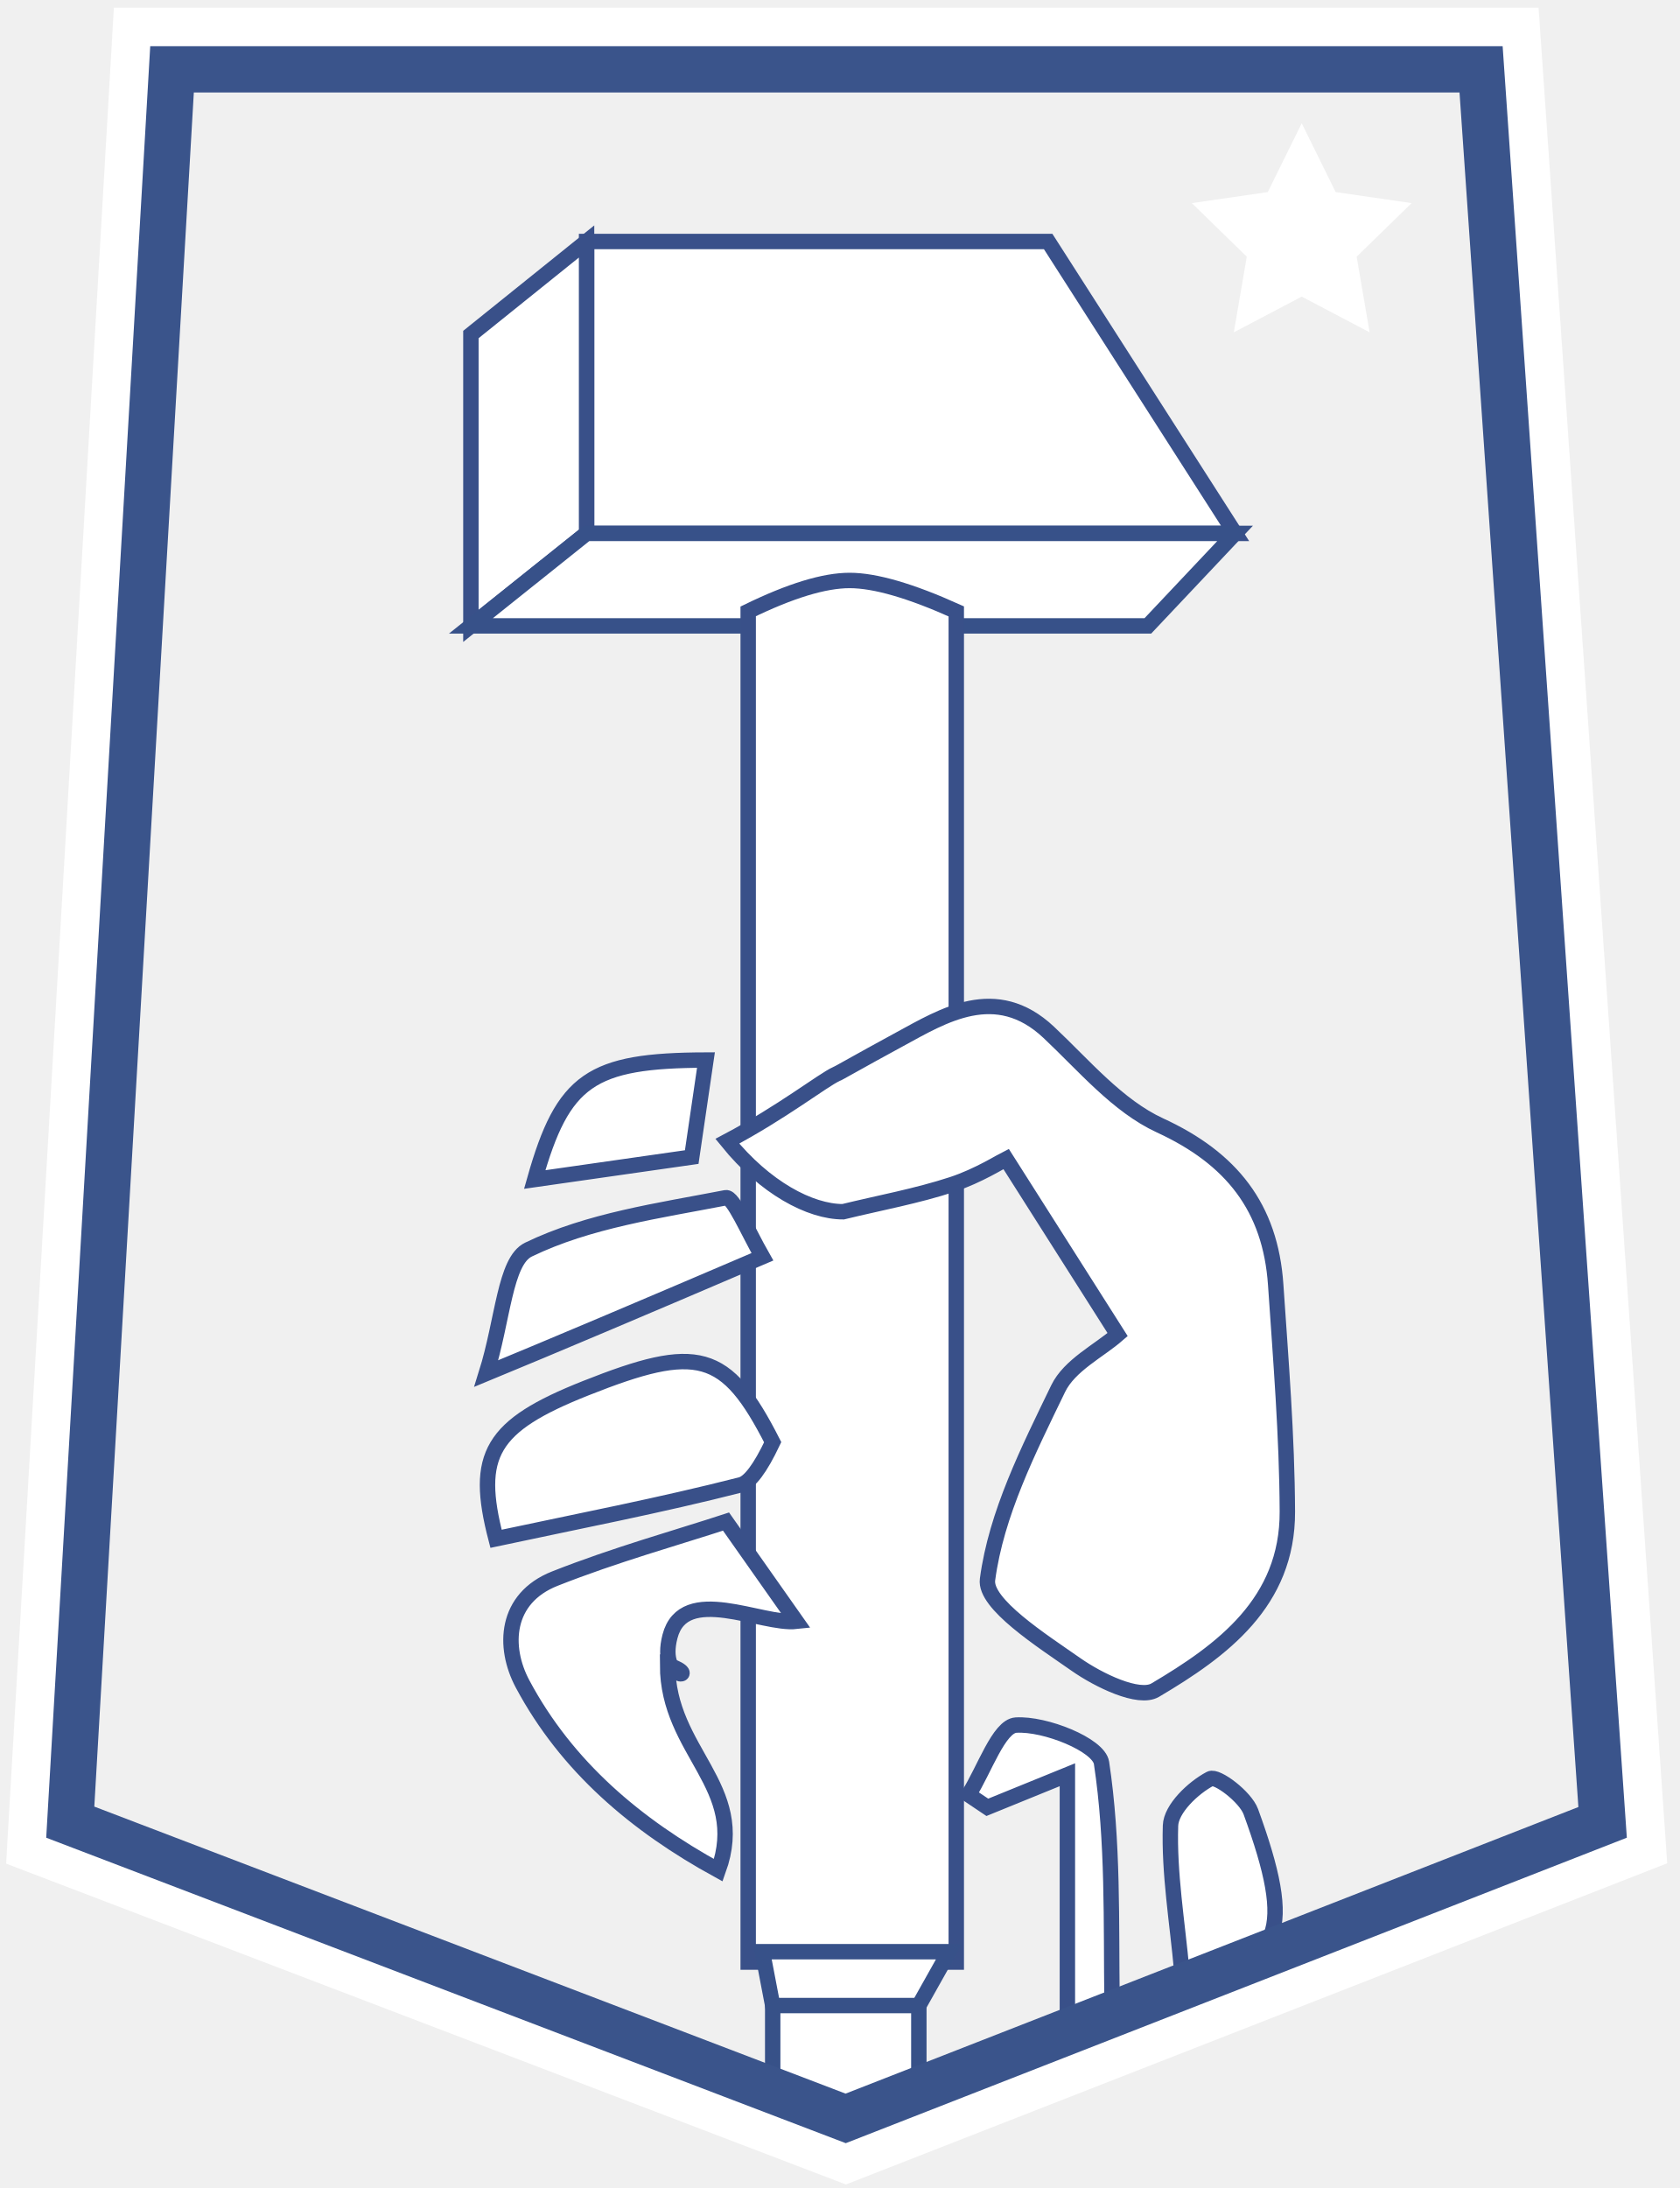
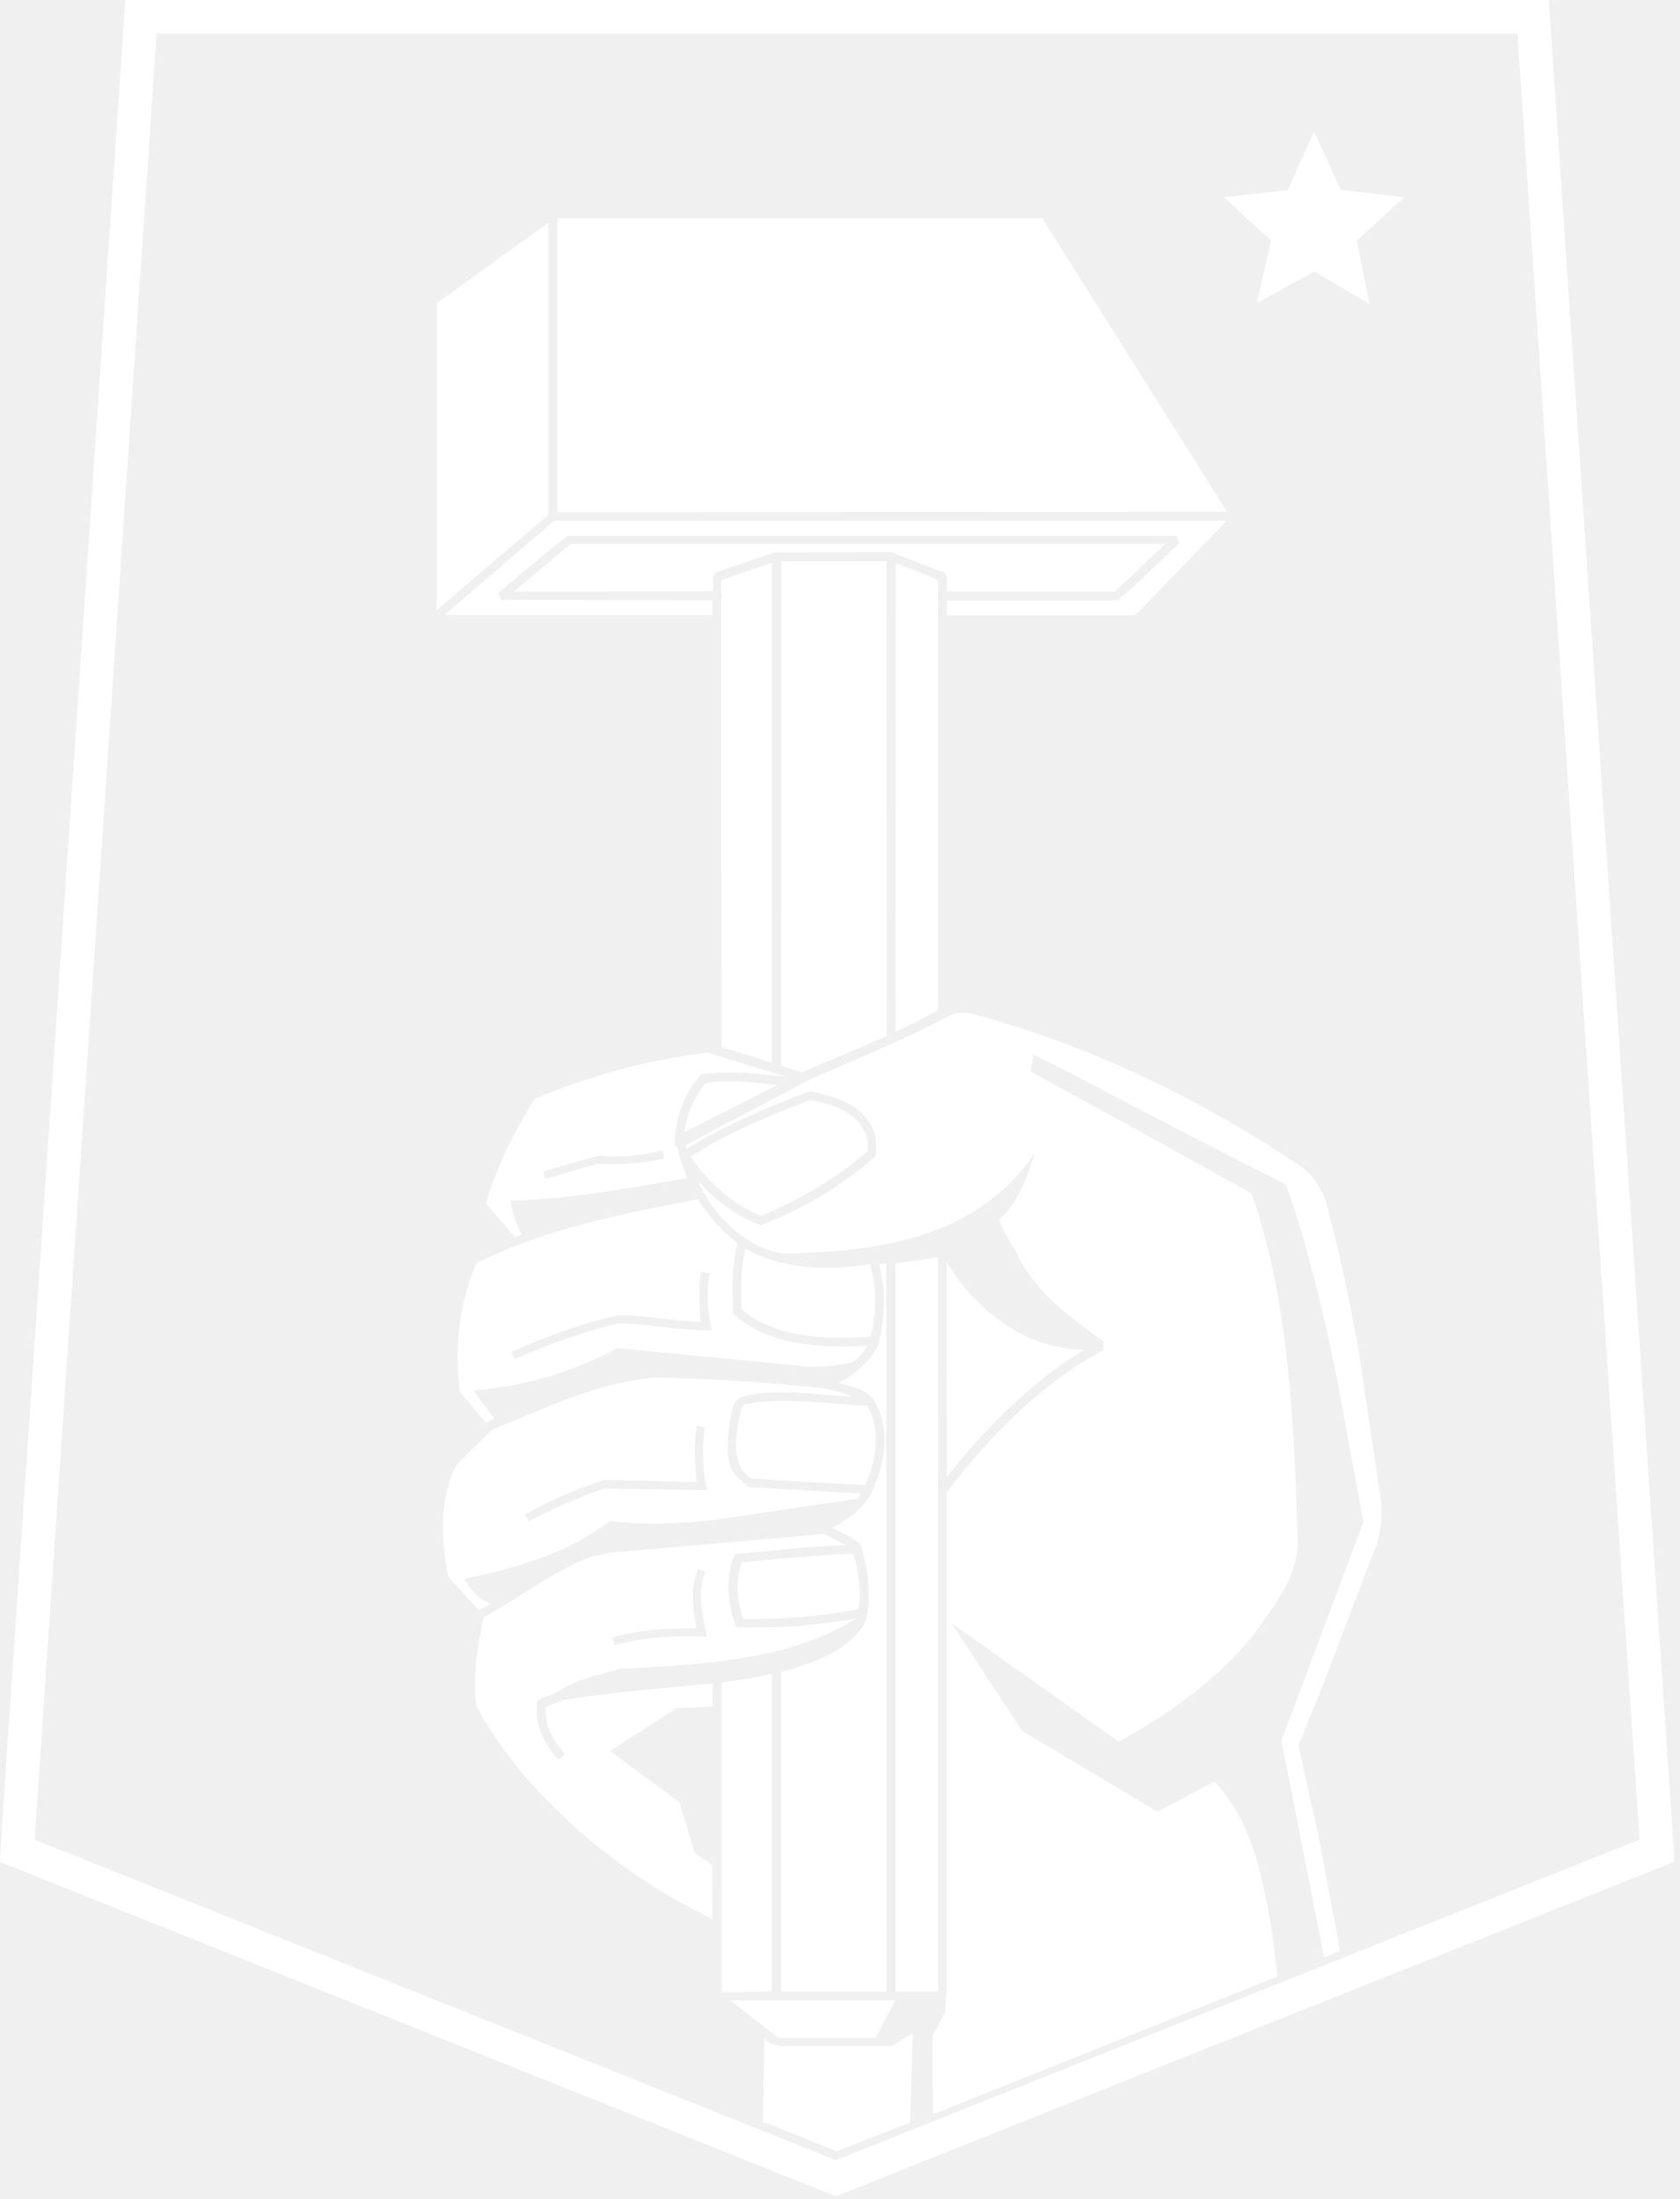
- <svg xmlns="http://www.w3.org/2000/svg" xmlns:xlink="http://www.w3.org/1999/xlink" width="109px" height="142px" viewBox="0 0 109 142" version="1.1">
-   <defs>
-     <path d="M6.751,0 L94.542,0 L102.605,116.266 C68.803,129.483 51.902,136.091 51.902,136.091 L-7.10542736e-15,116.266 L6.751,0 Z" id="path-1" />
-   </defs>
-   <g id="Page-1" stroke="none" stroke-width="1" fill="none" fill-rule="evenodd">
-     <g id="Group-2" transform="translate(3, 3)">
-       <g id="Group" transform="translate(27.56784, 12.67195)" fill="#FFFFFF">
-         <polygon id="Path" stroke="#39508A" points="7.509 18.946 7.509 -1.42108547e-14 37.472 -1.42108547e-14 49.607 18.946" />
-         <polygon id="Path-2" stroke="#395089" points="7.509 18.946 0 24.949 0 6.038 7.509 1.42108547e-14" />
-         <polygon id="Path-3" stroke="#375189" points="7.10542736e-15 24.949 43.943 24.949 49.607 18.946 7.509 18.946" />
-       </g>
-       <path d="M45.568,36.678 C48.31,35.341 50.506,34.672 52.153,34.672 C53.801,34.672 56.108,35.341 59.076,36.678 L59.076,63.111 L59.076,124.339 L45.568,124.339 L45.568,36.678 Z" id="Path-4" stroke="#395089" fill="#FFFFFF" />
-       <g id="Group-3" transform="translate(28.56784, 61.67195)" fill="#FFFFFF" stroke="#395089">
-         <path d="M14.259,4.124 C6.78,4.146 4.985,5.375 3.143,11.878 C6.549,11.391 9.816,10.924 13.335,10.421 C13.684,8.041 13.97,6.095 14.259,4.124 Z M49.629,52.907 C49.273,51.934 47.421,50.543 46.993,50.769 C45.873,51.361 44.45,52.718 44.415,53.812 C44.315,56.905 44.851,60.019 45.152,63.294 C51.826,63.192 52.423,60.562 49.629,52.907 Z M37.721,66.7 C39.557,65.807 40.622,65.525 40.618,65.256 C40.553,60.069 40.709,54.829 39.936,49.738 C39.759,48.565 36.261,47.163 34.382,47.286 C33.266,47.36 32.326,50.206 31.306,51.805 C31.712,52.078 32.118,52.351 32.524,52.623 C34.255,51.919 35.986,51.214 37.721,50.508 L37.721,66.7 Z M17.923,16.894 C16.957,15.2 16.02,12.969 15.548,13.06 C11.2,13.903 6.657,14.53 2.737,16.427 C1.199,17.17 1.097,20.972 0,24.469 C4.177,22.745 10.152,20.22 17.923,16.894 Z M11.923,41.534 C12.816,38.084 17.885,40.798 20.121,40.553 C18.745,38.598 17.533,36.878 15.562,34.077 C12.45,35.096 8.367,36.23 4.444,37.782 C1.228,39.055 1.063,42.2 2.357,44.62 C5.226,49.988 9.728,53.783 15.06,56.705 C17.029,51.256 11.768,49.02 11.768,43.381 C14.162,44.168 11.124,44.62 11.923,41.534 Z M15.645,9.394 C18.093,12.414 21.012,13.969 23.162,13.969 C25.53,13.392 27.943,12.953 30.254,12.195 C31.93,11.644 33.472,10.672 33.74,10.541 C36.498,14.883 38.653,18.275 40.982,21.942 C39.77,22.999 37.855,23.931 37.121,25.451 C35.198,29.427 33.103,33.567 32.536,37.841 C32.327,39.417 36.043,41.787 38.274,43.348 C39.744,44.377 42.354,45.648 43.423,45.016 C47.754,42.454 52.024,39.328 52,33.427 C51.98,28.519 51.576,23.61 51.243,18.708 C50.901,13.68 48.368,10.499 43.733,8.366 C40.986,7.101 38.805,4.482 36.507,2.322 C33.074,-0.905 29.637,1.255 26.839,2.774 C24.041,4.292 22.798,5.025 22.734,5.025 C21.82,5.445 19.205,7.511 15.645,9.394 Z M18.591,28.927 C15.557,22.969 13.707,22.543 6.453,25.421 C0.305,27.861 -0.789,29.745 0.632,35.194 C5.943,34.06 11.269,33.033 16.518,31.693 C17.095,31.546 17.786,30.624 18.591,28.927 Z" id="Fill-1" />
-       </g>
-       <path d="M46.491,123.663 L47.159,127.159 C49.244,127.529 50.737,127.714 51.637,127.714 C52.536,127.714 54.206,127.529 56.646,127.159 L58.61,123.663 L46.491,123.663 Z" id="Path-5" stroke="#375189" fill="#FFFFFF" />
-       <polygon id="Path-6" stroke="#375188" fill="#FFFFFF" points="47.159 127.159 47.159 134.479 51.902 136.091 56.646 134.479 56.646 127.159" />
-       <g id="Path-7">
-         <use stroke="#FFFFFF" stroke-width="5" xlink:href="#path-1" />
-         <path stroke="#3A548B" stroke-width="3" d="M8.167,1.5 L93.143,1.5 L101.032,115.27 L51.896,134.483 L1.561,115.257 L8.167,1.5 Z" stroke-linejoin="square" />
-       </g>
-       <polygon id="Star" fill="#FFFFFF" points="81.5 16.25 77.092 18.568 77.934 13.659 74.367 10.182 79.296 9.466 81.5 5 83.704 9.466 88.633 10.182 85.066 13.659 85.908 18.568" />
-     </g>
-   </g>
+ <svg xmlns="http://www.w3.org/2000/svg" width="301" height="394" viewBox="0 0 301 394" fill="none">
+   <path d="M274.696 3L296.909 331.573L149.752 390.27L3.114 331.615L3.343 327.452L3.345 327.415L25.254 3H274.696Z" stroke="white" stroke-width="6" />
+   <path fill-rule="evenodd" clip-rule="evenodd" d="M219.85 91.7L99.85 91.75V39.1H186.75L219.85 91.7Z" fill="white" />
+   <path fill-rule="evenodd" clip-rule="evenodd" d="M78.25 109.3V54.35L98.25 39.9V92.25L78.25 109.3Z" fill="white" />
+   <path fill-rule="evenodd" clip-rule="evenodd" d="M203.45 110.25H169.65V107.6H200.3C204.05 104.35 207.65 100.7 211.35 97.3L210.85 96H101.7C97.5 99.25 93.4 102.75 89.3 106.2L89.8 107.5L127.65 107.55V110.2H79.65L99.3 93.3H219.8L203.45 110.2V110.25Z" fill="white" />
+   <path fill-rule="evenodd" clip-rule="evenodd" d="M199.75 106H169.7C169.45 104.95 170.05 103.45 169.15 102.6L159.65 98.9L138.85 98.95L128.15 102.6C127.4 103.45 127.9 104.85 127.75 105.95L92.05 106L102.25 97.45H208.8L199.75 106Z" fill="white" />
+   <path fill-rule="evenodd" clip-rule="evenodd" d="M158.9 185.6C153.85 187.85 148.75 189.95 143.7 192.15L139.95 190.95L140 100.55H158.85L158.9 185.6Z" fill="white" />
+   <path fill-rule="evenodd" clip-rule="evenodd" d="M138.35 190.4L129.3 187.6L129.25 111.9C129.3 110.3 129.15 108.4 129.35 106.75C129.1 105.85 129.25 104.9 129.25 103.95L138.2 100.85L138.3 101.25V190.4H138.35Z" fill="white" />
+   <path fill-rule="evenodd" clip-rule="evenodd" d="M168.05 181C165.55 182.3 163.05 183.75 160.45 184.85L160.5 100.9L168.05 103.85V181Z" fill="white" />
+   <path fill-rule="evenodd" clip-rule="evenodd" d="M173.8 181.5C195.05 187.25 214.8 196.65 233.3 209.15C236.25 211.4 237.6 214.55 238.25 217.95C240.4 226.05 242.1 234.35 243.55 242.8L247.45 269C247.7 271.65 247.4 274.3 246.7 276.6L236.85 302.4L232.65 312.75L236.3 329.25L239.75 347.65L240 349.55L237.25 350.7L229.6 311.9L244.3 272.7L239.5 246.75C237.1 235 234.35 223.35 230.4 212.2L214.7 204.25L189.15 190.9L185.15 188.95L184.65 192L202.4 201.7L221.95 212.55L224.25 213.85C231 233.15 231.85 254.95 232.55 276.8C232.15 283.05 228.2 287.85 224.65 292.85C217.9 301.25 209.2 307.25 200.45 312.05L170.6 290.9C170.55 290.85 170.55 290.85 170.5 290.85L183.15 310.15L207.4 324.6L217.6 319.2C224.35 326.4 226.05 335.7 227.75 345L228.9 353.95L228.6 354.25L167.35 378.75L167.15 378.5L167.1 364.75L169.4 360.45C169.4 359.25 169.45 358.15 169.6 357.05V267.45C177.05 257.55 187 247.5 197.65 241.95L197.75 240.35C190.9 235.5 185 231 181.8 223.85C180.65 222.2 179.8 220.4 179 218.6C182.65 215.2 184.05 210.85 185.4 206.6C175.2 221.65 157.85 224.3 140.45 224.6C133.75 223.7 127.6 217.65 125.05 211.55C128.3 215.2 132.05 217.95 136.3 219.55C143.65 216.65 150.7 212.65 156.9 207.15C157.5 203.6 156.05 200.4 153.1 198.4C150.7 196.8 147.95 196.1 145.15 195.5C137.5 198.35 130.05 201.55 123 205.85C122.9 205.75 122.9 205.45 122.8 205.2L144.95 193.5C153.4 189.7 162.2 186.3 170.45 181.8C171.4 181.45 172.75 181.3 173.8 181.6V181.5Z" fill="white" />
+   <path fill-rule="evenodd" clip-rule="evenodd" d="M141.25 193C136.5 192.4 130.8 191.75 125.55 192.5C122.5 196.2 120.85 200.4 120.9 205.4H121.25C121.75 207.35 122.5 209.3 123.1 211.1C112.75 212.9 102.4 214.8 91.5 215.15C91.8 217.25 92.4 219.3 93.5 221.15L92.3 221.7L87.05 215.6C89.05 209.05 92.05 202.75 95.8 196.9C105.55 192.75 115.85 189.95 126.75 188.6L141.2 193.05L141.25 193ZM119 207.6C115.25 208.35 111.1 208.8 107.1 208.5L97.65 211.25C97.6 210.75 97.35 210.4 97.3 209.95C100.45 208.9 104 208 107.35 207C111.25 207.6 115.15 206.9 118.75 206.15L119 207.65V207.6Z" fill="white" />
+   <path fill-rule="evenodd" clip-rule="evenodd" d="M139.25 194.4L122.65 202.85C122.95 199.65 124.35 196.85 126.2 194.25C127.25 193.75 128.6 193.85 129.75 193.75C133 193.65 136.1 194.05 139.2 194.4H139.25Z" fill="white" />
+   <path fill-rule="evenodd" clip-rule="evenodd" d="M155.05 202.9C155.45 203.9 155.55 205.1 155.45 206.3C149.55 211.35 143.15 215.05 136.3 217.85C131.45 215.9 126.8 211.8 123.75 207.25C130.5 202.95 137.85 199.8 145.25 197.1C149 197.85 153.15 199.05 155 202.9H155.05Z" fill="white" />
+   <path fill-rule="evenodd" clip-rule="evenodd" d="M132.15 222.75C131.15 226.65 131.1 231.2 131.4 235.45C137.9 241.1 146.6 241.55 155.4 241.1C155 242.05 153.85 243.3 152.85 244.05C150.05 244.65 147.15 245.1 144.1 244.8L110.65 241.55C102.75 245.7 94.25 248.45 84.9 249.1C85.85 250.9 87.45 252.5 88.6 254.2C88.1 254.5 87.55 254.55 87.1 254.85L87.3 255.2L82.45 249.5C81.3 241.4 82.35 233.15 85.4 226.3C97.65 220.2 111.35 217.45 125.1 214.9C126.9 217.8 129.3 220.65 132.15 222.7V222.75ZM127.15 228.15C126.55 231.5 126.8 235.3 127.55 238.35C121.75 238.45 116.45 237.2 110.65 237.1C104.25 238.7 98.15 240.95 92.15 243.5L91.55 242.25C97.65 239.6 104.2 237 111.05 235.65C116.05 235.7 120.6 236.7 125.55 236.9C125.25 234.1 125.2 230.8 125.6 227.85L127.1 228.1L127.15 228.15Z" fill="white" />
+   <path fill-rule="evenodd" clip-rule="evenodd" d="M155.85 226.55C157.1 230.45 157.15 235.45 155.95 239.5C147.65 240 139.15 239.75 132.9 234.65C132.65 230.95 132.8 227.1 133.55 223.7C139.8 227.4 148.25 227.7 155.85 226.55Z" fill="white" />
+   <path fill-rule="evenodd" clip-rule="evenodd" d="M168.05 356.85H160.45V226.35C163 226.05 165.55 225.7 168.05 225.2V356.85Z" fill="white" />
+   <path fill-rule="evenodd" clip-rule="evenodd" d="M194.25 241.85C185.15 247.3 176.4 256 169.65 264.65L169.6 226.1C174.9 234.9 183.9 241.75 194.25 241.85Z" fill="white" />
+   <path fill-rule="evenodd" clip-rule="evenodd" d="M158.9 356.85H139.95V299.6C145.3 298.05 150.8 296.4 154.5 291.6C156.05 289 155.65 285.35 155.45 282.2C155.2 280.35 154.7 278.65 154.25 276.85C152.8 275.3 150.85 274.7 149.15 273.75C152.2 272.15 155.9 269.4 156.8 265.85C158.9 261.25 159.3 254.7 156.25 250.4C154.6 248.7 152.25 248.45 150.2 247.75C152.95 246.5 155.8 244 157.25 241.2C158.6 236.7 158.8 231 157.5 226.45C158 226.5 158.35 226.35 158.8 226.4L158.85 356.85H158.9Z" fill="white" />
+   <path fill-rule="evenodd" clip-rule="evenodd" d="M147.1 248.7C149.05 248.95 151.15 249.6 152.8 250.25C146.45 249.9 139.55 248.75 133.3 250.15C130.9 250.75 131.2 253.5 130.65 255.3C130.45 258.45 129.7 262.45 132.25 264.8L134.15 266.45L154.2 267.6C154.15 267.95 153.9 268.45 153.5 268.55L128.25 272.3C122.25 273 115.4 273.3 109.3 272.5C101.65 278.4 92.55 280.9 83.2 282.9C84.2 284.75 85.8 286.65 87.85 287.3C87.25 287.8 86.5 288.15 85.75 288.5L80.3 282.45C79 276.05 78.7 268.05 81.85 262.4L88.15 256.15C97.65 252.4 106.8 247.7 117.55 246.8C127.6 247.05 137.45 247.65 147.15 248.7H147.1ZM126.3 255.7C125.75 259.4 125.9 263.45 126.65 267L108.25 266.7C103.6 268.3 99.1 270.25 94.75 272.6L94.1 271.35C98.55 268.8 103.35 266.75 108.35 265.15L124.8 265.55C124.55 262.4 124.25 258.65 124.85 255.45L126.3 255.7Z" fill="white" />
+   <path fill-rule="evenodd" clip-rule="evenodd" d="M155.4 251.9C157.9 256 157 261.95 155.05 266.05C148.3 265.75 141.45 265.35 134.65 264.9C130.9 262.7 131.85 257.75 132.4 254.25C132.9 253.3 132.45 251.6 134.05 251.5C141.05 250.35 148.3 251.55 155.4 251.85V251.9Z" fill="white" />
+   <path fill-rule="evenodd" clip-rule="evenodd" d="M151.75 276.85C145 277.05 138.4 277.85 131.7 278.45C129.85 282.35 130.4 287.6 131.9 291.5C139.35 291.85 146.6 291.2 153.45 289.95C141.35 297.6 125.95 298.15 110.9 299.05C107.45 300.05 103.9 300.75 100.75 302.6C99.45 303.65 97.7 303.85 96.3 304.7C95.65 308.85 97.35 312.35 100.1 315.35C100.4 314.85 101.45 314.6 101 314C98.9 311.7 97.6 309.05 97.75 305.8C98.95 305.35 100.15 304.95 101.4 304.5C110 303.2 118.85 302.4 127.65 301.65C127.65 303 127.7 304.35 127.7 305.7C125.7 306 123.35 305.9 121.2 306.05C117.3 308.65 113.3 311.1 109.35 313.75L121.7 322.9L124.5 331.95L127.6 334.15L127.65 343.85C111.45 336.1 94.3 322.2 85.35 305.7C84.65 300.15 85.55 294.75 86.7 289.75C93.05 286.25 99 281.6 105.85 278.95L109.3 278.2L146.45 274.95C146.8 275 147.35 274.7 147.8 274.9L151.7 276.9L151.75 276.85ZM126.4 281.6C124.8 285.1 125.9 289.7 126.7 293.3C120.95 292.9 115.3 293.35 110.2 294.75C109.9 294.5 109.9 293.85 109.7 293.45C114.35 291.95 119.55 291.75 124.8 291.75C124.1 288.5 123.65 284.25 125.1 281.1L126.4 281.65V281.6Z" fill="white" />
+   <path fill-rule="evenodd" clip-rule="evenodd" d="M153.75 288.35C147.15 289.55 140.2 290.2 133.15 290.05C132.1 287 131.7 283.05 132.9 279.95C139.5 279.25 146.15 278.65 152.95 278.35C153.7 281.5 154.5 284.95 153.8 288.35H153.75Z" fill="white" />
+   <path fill-rule="evenodd" clip-rule="evenodd" d="M171.1 316.6L171.05 295L180.5 310.8L171.1 316.6Z" fill="white" />
+   <path fill-rule="evenodd" clip-rule="evenodd" d="M138.35 356.85L129.3 356.9V301.45C132.25 301.05 135.3 300.6 138.2 299.9L138.3 300.3V356.8L138.35 356.85Z" fill="white" />
+   <path fill-rule="evenodd" clip-rule="evenodd" d="M171.05 344.9V332.2L190.1 320.95L188 335.05L171.05 344.9Z" fill="white" />
+   <path fill-rule="evenodd" clip-rule="evenodd" d="M156.95 365.1H139.45L130.8 358.4H160.4L156.95 365.1Z" fill="white" />
+   <path fill-rule="evenodd" clip-rule="evenodd" d="M163.55 364.45C163.3 369.7 163.3 375.05 163.05 380.3L149.9 385.45L136.7 380.15L136.95 365.15C138.2 366.7 140.1 366.7 142 366.6H159.7C160.95 365.9 162.2 365.05 163.5 364.4L163.55 364.45Z" fill="white" />
+   <path fill-rule="evenodd" clip-rule="evenodd" d="M198.5 365.6L196.3 318.25L206.95 324.7L209.5 361.3L198.5 365.6Z" fill="white" />
+   <path fill-rule="evenodd" clip-rule="evenodd" d="M107.6 205.65C111.45 198.9 115.2 197.1 120.35 196.2C119.45 199.1 118.2 202 118.95 204.9C114.35 206 111.9 205.75 107.6 205.65ZM108.35 234.55C113.85 234.55 119.3 234.95 124.8 235.95C123.6 232.05 124.3 228.1 124.7 224.2C124.1 223.4 123.55 222.6 122.95 221.85C119.2 221.65 115.4 221.8 111.65 222.8C108.95 226.7 108.35 230.65 108.4 234.55H108.35ZM107.4 264.4C112.8 263.7 118.2 263.45 123.6 264.4C122.95 260.8 123.1 257.2 123.8 253.6C119.85 253.05 115.95 252.65 112.35 253.55C111.25 254 109.95 254.25 109.55 255.45C108.2 258.45 107.5 261.4 107.45 264.4H107.4ZM109.65 292.25C109.35 290.25 109.5 288.25 109.95 286.25C110.25 285.05 111.6 284.15 112.75 283.9C116.45 283.05 120.15 282.25 123.9 281.4C123.1 284.55 122.75 287.65 123.25 290.8C119.1 290.15 113.8 290.9 109.65 292.25Z" fill="white" />
+   <path fill-rule="evenodd" clip-rule="evenodd" d="M251.6 35.35L243.1 43.1C243.9 46.9 244.6 50.7 245.4 54.5L235.5 48.65L225.2 54.3L227.75 43.05C224.9 40.5 222.1 37.95 219.3 35.35L230.75 34.05L235.45 23.55L240.2 34L251.6 35.35Z" fill="white" />
+   <path fill-rule="evenodd" clip-rule="evenodd" d="M200.5 239.05C191.8 235.7 185.6 226.45 179.7 218.9C182.4 216.8 183.15 215.35 184.3 212.1C191.5 217.7 200.1 223.75 206.7 230.1C211.75 234.95 212.9 242.3 208.1 246.6C183.2 268.95 184.75 276 202.05 308.2C182.4 300.55 167.55 289.45 178.85 266.55C183.6 256.95 193.3 250.75 200.5 242.8C201.5 241.7 203.6 240.2 200.5 239V239.05Z" fill="white" />
+   <path fill-rule="evenodd" clip-rule="evenodd" d="M197.7 242.4C198.2 242.4 198.7 242.4 199.2 242.4C190.85 249.3 181.6 256.1 176.55 267.25C172.15 276.9 174.6 286 177.9 294C171.1 286.15 168.6 280.45 172.9 268.65C177.05 257.2 187.75 249.8 197.75 242.45L197.7 242.4Z" fill="white" />
+   <path fill-rule="evenodd" clip-rule="evenodd" d="M170.95 347L187.35 338.15L188.8 369.45L168.6 377.65L168.45 363.9L170.95 359.4V347Z" fill="white" />
+   <path fill-rule="evenodd" clip-rule="evenodd" d="M210.2 305.05C207.45 302.85 211.1 299.4 214.6 294.8C218.4 289.5 222.2 284.2 226 278.9L226.05 278.7C226.4 268.3 225.8 257.9 224.55 247.5C223.3 237.1 221.4 226.7 219.1 216.3L219.05 216.1L218.9 216L186.85 201.85L186.55 201.75L186.35 202C185.15 203.65 184.1 205.5 183.1 207.3C182.15 208.95 181.25 210.55 180.2 212.1C175.35 216.75 169.5 219.65 163.1 221.45C156.7 223.25 149.75 223.9 142.8 224.15C141.05 223.75 139.3 223.25 137.6 222.65C135.85 222.05 134.1 221.3 132.4 220.5C132.35 220.45 132.3 220.4 132.25 220.35C132.75 220.3 133.3 220.25 133.8 220.15C134.6 220.05 135.35 219.95 136.1 219.8C136.1 219.8 136.15 219.8 136.15 219.85L136.75 219.7C145.35 218.15 153.7 215 161.55 210.7C170.1 206 178.15 199.85 185.55 192.9L202.1 201.95C208.9 205.75 217 209.9 223.75 214.5C227.95 226.25 230.25 242.4 231.05 254.25C231.55 261.7 231.85 269.2 232.05 276.7C231.7 282.25 228.45 286.65 225.25 291.1C224.85 291.6 224.5 292.15 224.2 292.55C221.15 296.3 217.75 299.6 214.1 302.5C212.95 303.4 211.8 304.25 210.65 305.1H210.1L210.2 305.05Z" fill="white" />
+   <path fill-rule="evenodd" clip-rule="evenodd" d="M127.35 342.1V334.65L124.35 332.45L121.4 323.2L108.85 313.8L121.15 305.85L127.3 305.35V302.3C119.4 302.8 111 303.55 101.6 304.85C100.45 305.3 99.35 305.75 98.2 306.2C98.05 309.25 99.35 311.7 101.05 314L127.25 342.15L127.35 342.1Z" fill="white" />
</svg>
